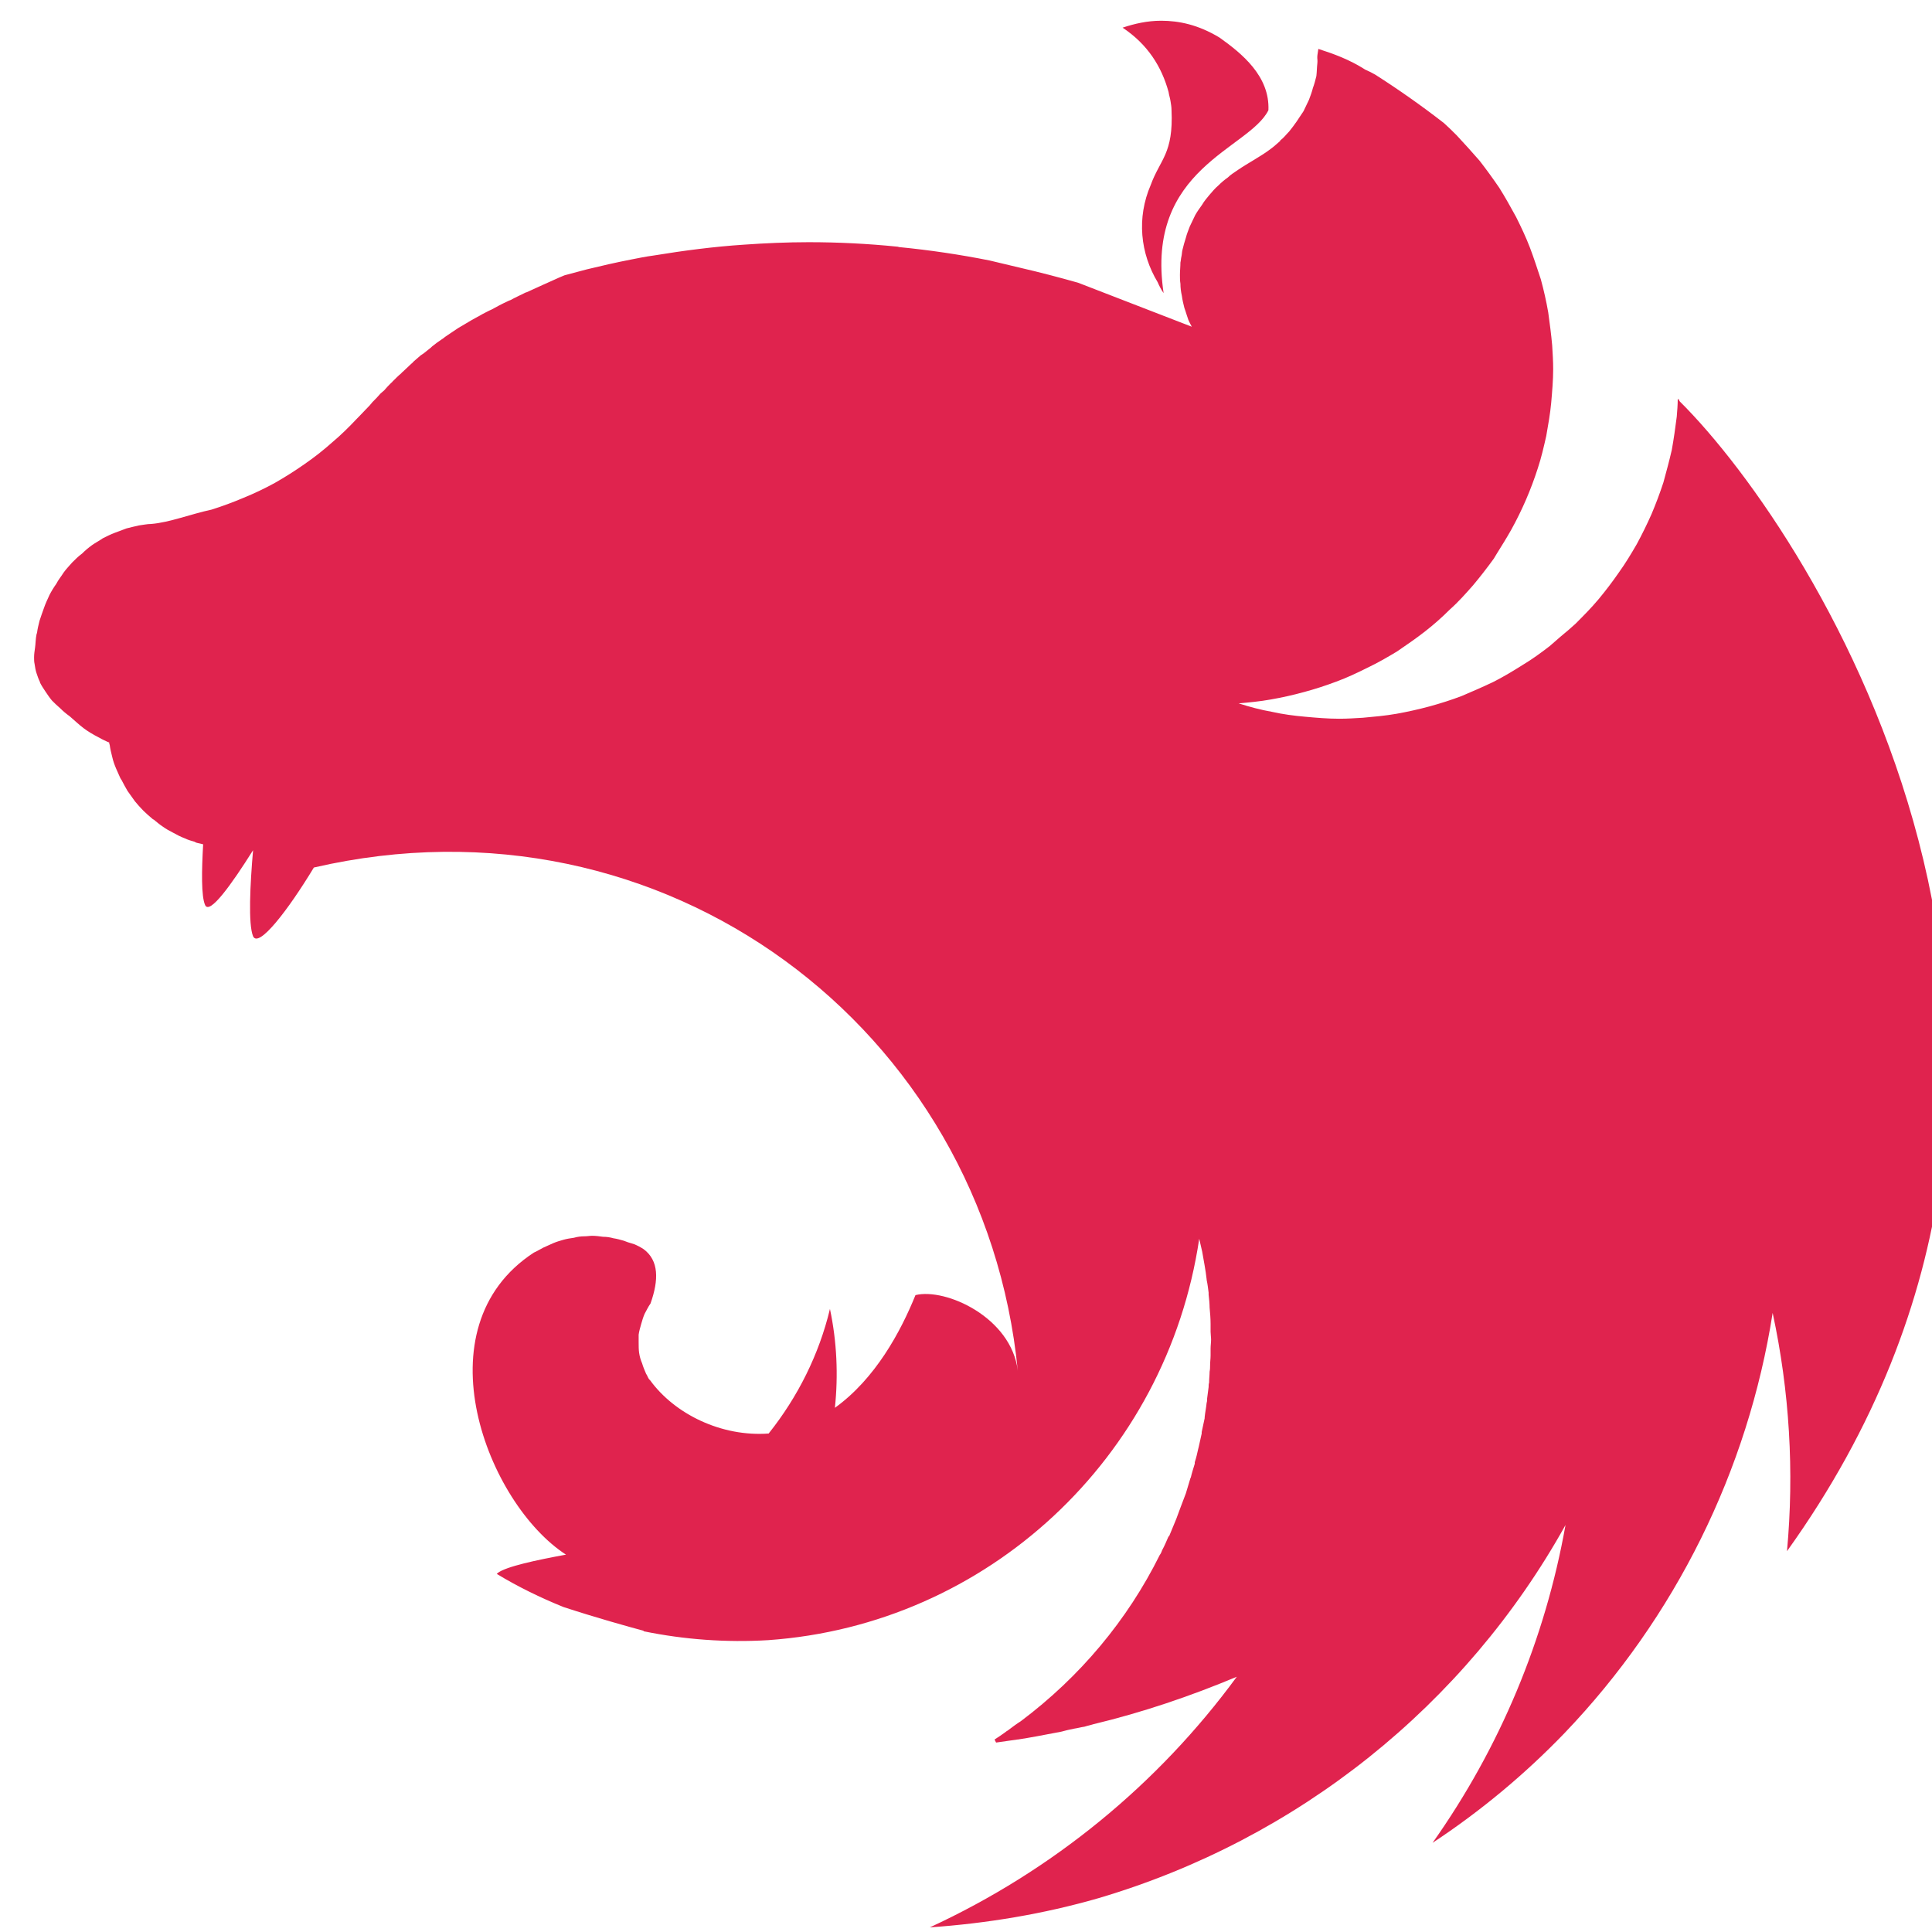
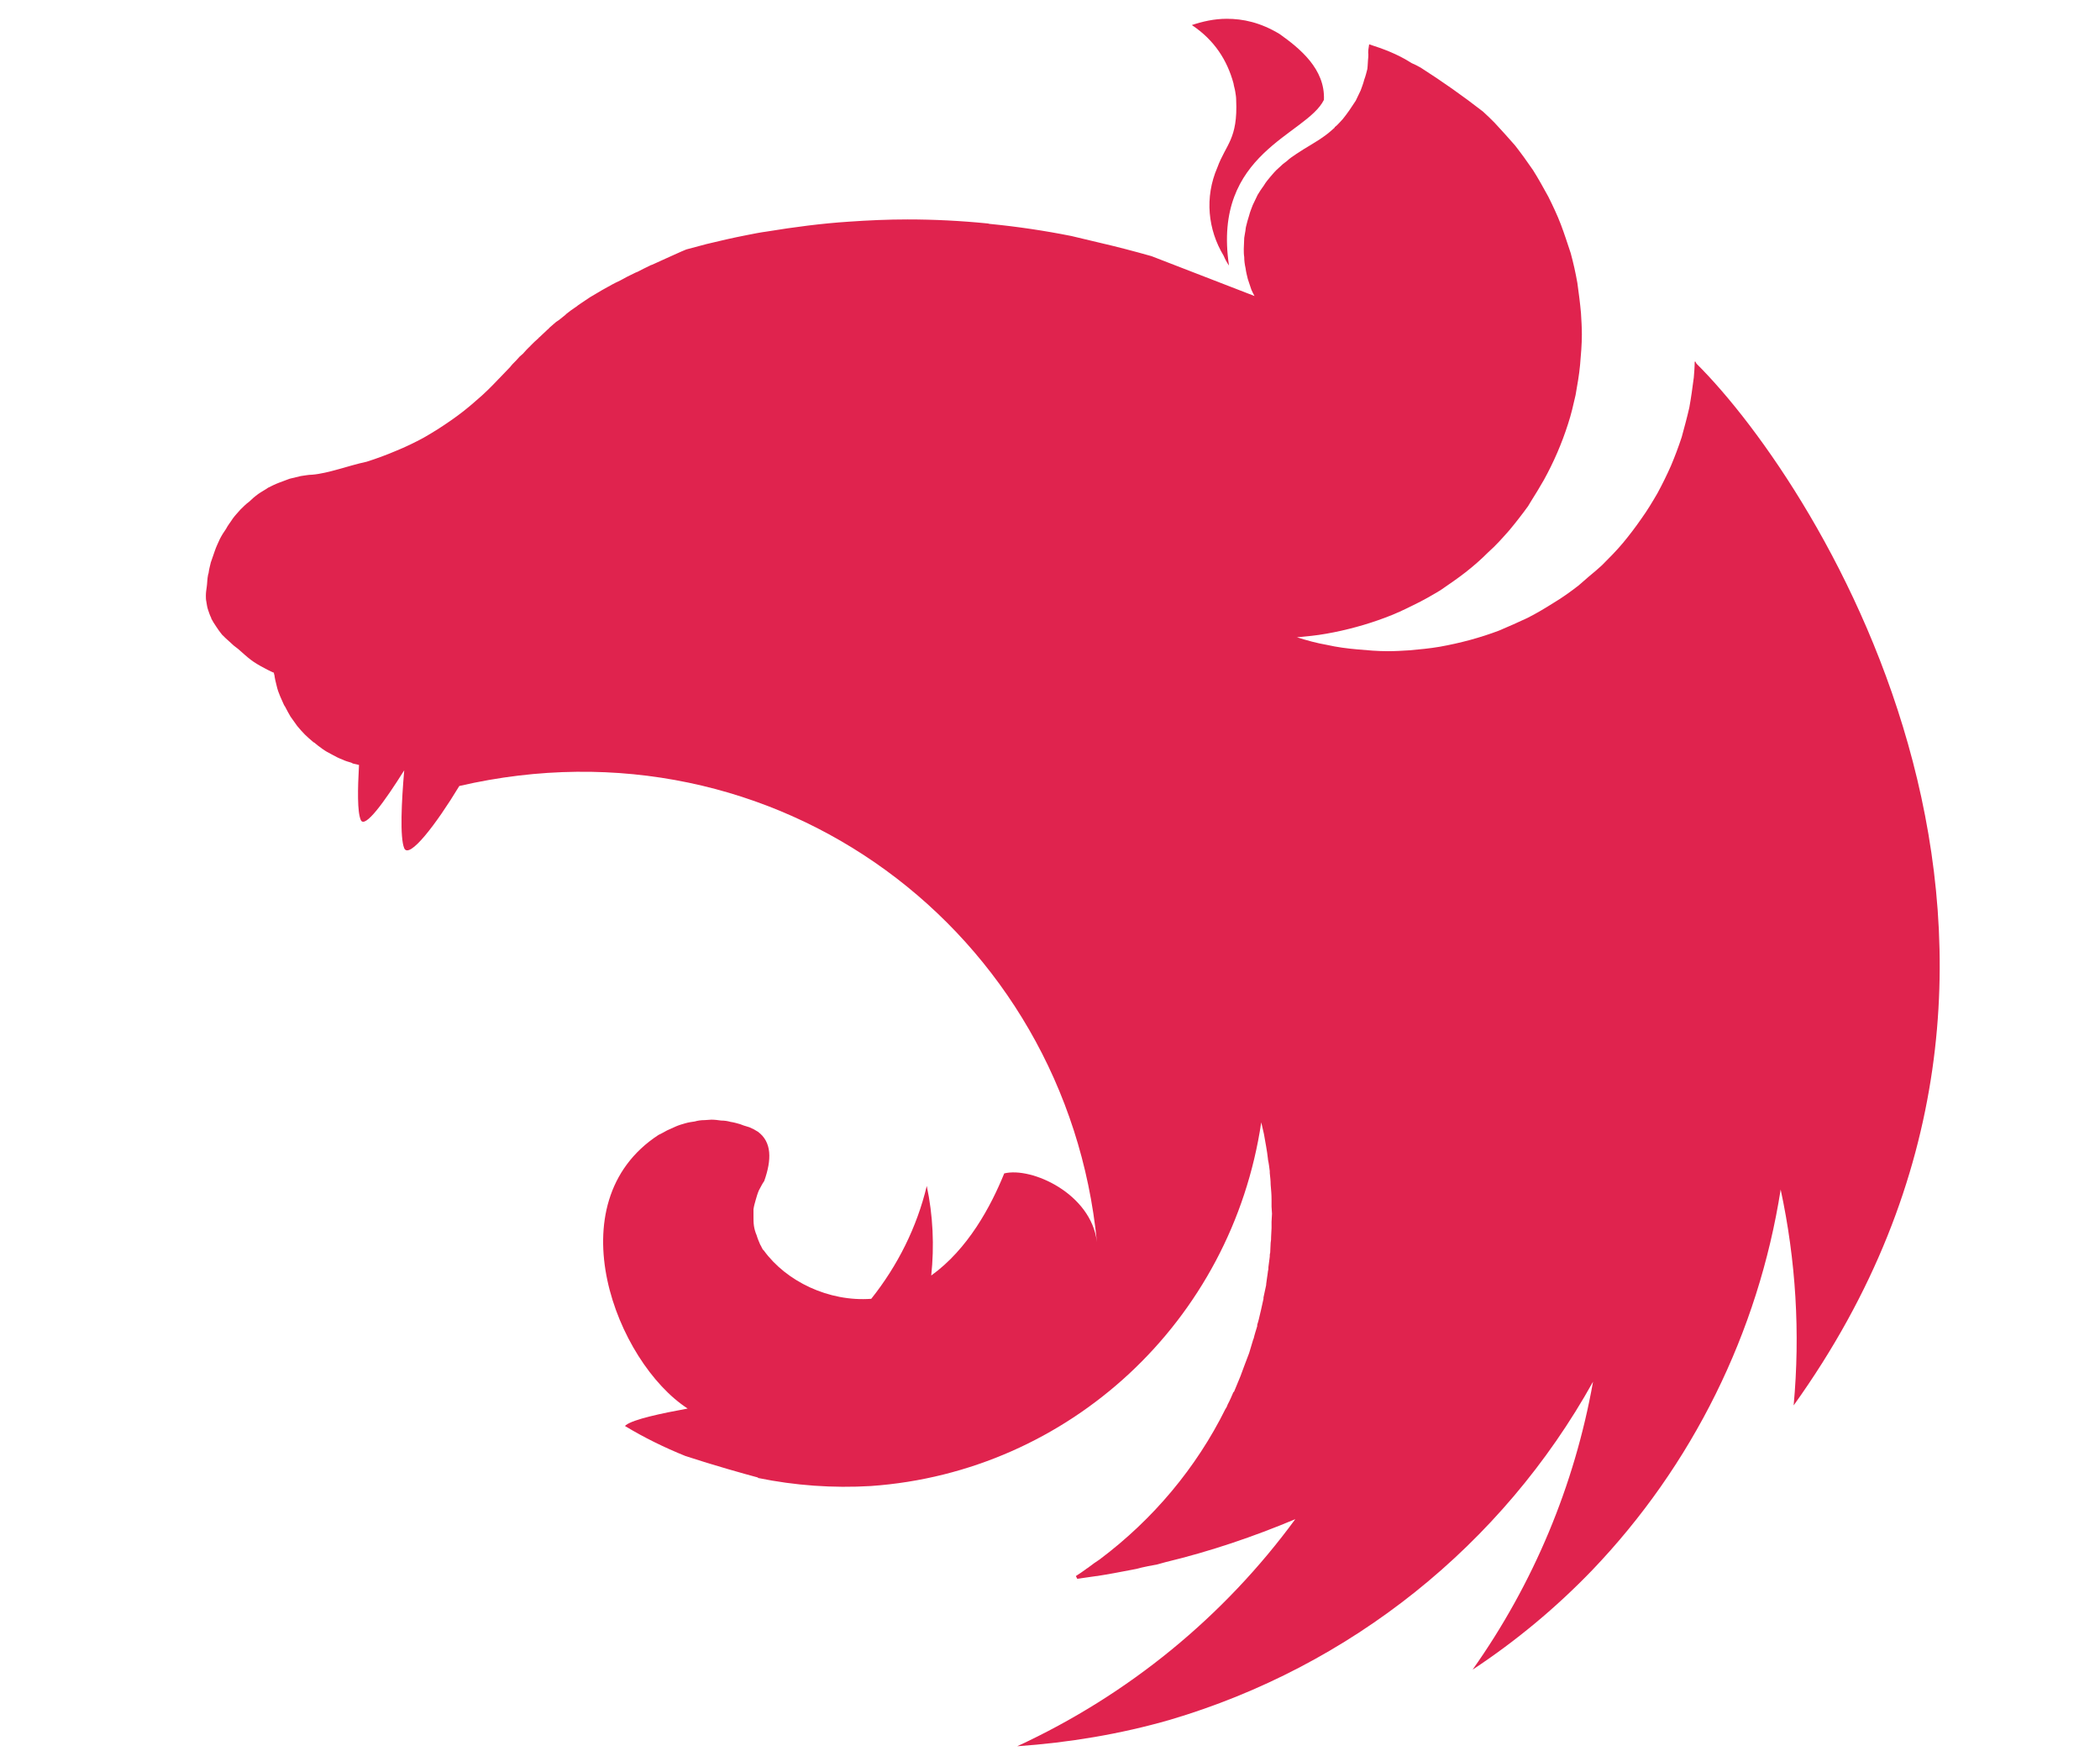
- <svg xmlns="http://www.w3.org/2000/svg" t="1513758984334" class="icon" style="" viewBox="0 0 1024 1024" version="1.1" p-id="699" width="200" height="200">
+ <svg xmlns="http://www.w3.org/2000/svg" t="1513758984334" class="icon" style="" viewBox="0 0 1024 1024" version="1.1" p-id="699" width="240" height="200">
  <defs>
    <style type="text/css" />
  </defs>
  <path d="M615.432 10.99c-7.336 0-14.147 1.571-20.433 3.67 13.358 8.906 20.693 20.697 24.359 34.059 0.264 1.835 0.789 3.145 1.054 4.98 0.26 1.571 0.521 3.141 0.521 4.716 1.05 23.053-6.026 25.938-11.002 39.56-7.6 17.556-5.505 36.419 3.666 51.615 0.785 1.835 1.835 3.93 3.145 5.769-9.956-66.291 45.325-76.243 55.545-96.944 0.785-18.077-14.147-30.129-25.938-38.514-11.266-6.811-21.487-8.91-30.918-8.91z m83.318 14.936c-1.05 6.026-0.264 4.451-0.521 7.596-0.264 2.095-0.264 4.716-0.525 6.811-0.525 2.099-1.05 4.195-1.835 6.29-0.521 2.095-1.31 4.191-2.095 6.29-1.05 2.095-1.835 3.926-2.885 6.026-0.785 1.046-1.31 2.095-2.095 3.141l-1.571 2.36c-1.31 1.835-2.62 3.666-3.93 5.24-1.575 1.571-2.885 3.405-4.716 4.716v0.26c-1.575 1.31-3.145 2.885-4.98 4.195-5.501 4.191-11.791 7.332-17.552 11.266-1.835 1.31-3.67 2.356-5.24 3.926-1.835 1.314-3.405 2.62-4.98 4.195-1.835 1.571-3.145 3.145-4.716 4.976-1.31 1.575-2.885 3.405-3.926 5.24-1.314 1.835-2.624 3.67-3.67 5.505-1.05 2.095-1.835 3.926-2.885 6.026-0.785 2.095-1.571 3.926-2.095 6.026a84.805 84.805 0 0 0-1.835 6.551c-0.26 1.046-0.26 2.356-0.521 3.405-0.264 1.046-0.264 2.095-0.525 3.145 0 2.095-0.264 4.451-0.264 6.547 0 1.575 0 3.145 0.264 4.72 0 2.095 0.26 4.191 0.785 6.547 0.264 2.099 0.785 4.195 1.31 6.29 0.785 2.095 1.31 4.191 2.095 6.29 0.525 1.306 1.31 2.616 1.835 3.666l-60.257-23.318c-10.22-2.885-20.177-5.505-30.397-7.861l-16.507-3.93a486.488 486.488 0 0 0-47.685-7.075c-0.521 0-0.785-0.26-1.31-0.26a468.459 468.459 0 0 0-46.9-2.36c-11.527 0-23.057 0.521-34.323 1.31-15.982 1.05-31.964 3.145-47.945 5.765-3.926 0.521-7.861 1.31-11.787 2.095-8.125 1.571-15.986 3.405-23.582 5.24l-11.791 3.145c-3.926 1.571-7.596 3.405-11.266 4.976l-8.646 3.93c-0.521 0.264-1.05 0.264-1.31 0.521-2.62 1.314-4.976 2.364-7.332 3.67-0.789 0.264-1.314 0.525-1.839 0.789-2.881 1.31-5.761 2.881-8.121 4.191-1.835 0.785-3.67 1.835-5.24 2.62-0.785 0.521-1.835 1.05-2.356 1.31-2.36 1.31-4.72 2.62-6.811 3.926-2.364 1.314-4.455 2.624-6.29 3.934-1.835 1.31-3.67 2.356-5.24 3.666-0.264 0.264-0.521 0.264-0.785 0.521-1.575 1.054-3.405 2.364-4.98 3.67l-0.521 0.525-3.93 3.145c-0.525 0.26-1.05 0.785-1.575 1.05-1.31 1.046-2.62 2.356-3.926 3.405-0.264 0.521-0.789 0.785-1.05 1.046-1.575 1.575-3.145 2.885-4.72 4.455-0.26 0-0.26 0.264-0.521 0.521-1.575 1.314-3.145 2.885-4.716 4.455-0.264 0.264-0.264 0.525-0.525 0.525-1.31 1.31-2.62 2.62-3.93 4.191-0.521 0.525-1.31 1.05-1.835 1.575-1.31 1.571-2.885 3.145-4.451 4.716-0.264 0.521-0.789 0.785-1.05 1.31-2.095 2.095-3.93 4.191-6.026 6.29l-0.785 0.785c-4.195 4.451-8.65 8.906-13.366 12.837a148.88 148.88 0 0 1-14.672 11.527 197.959 197.959 0 0 1-15.721 9.956 159.681 159.681 0 0 1-16.507 7.861 188.796 188.796 0 0 1-17.027 6.29c-11.006 2.356-22.272 6.811-31.968 7.596-2.095 0-4.451 0.525-6.547 0.785-2.36 0.525-4.455 1.05-6.551 1.575l-6.29 2.356c-2.095 0.789-4.191 1.835-6.29 2.885-1.831 1.31-3.926 2.356-5.761 3.666-1.835 1.31-3.67 2.885-5.24 4.455-1.835 1.31-3.666 3.145-5.24 4.716-1.571 1.835-3.145 3.405-4.455 5.24-1.306 2.095-2.881 3.93-3.926 6.026-1.31 1.835-2.62 3.93-3.67 6.026-1.05 2.36-2.095 4.455-2.885 6.811a201.885 201.885 0 0 0-2.356 6.811c-0.521 2.099-1.05 4.195-1.31 6.29 0 0.264-0.26 0.525-0.26 0.789-0.525 2.356-0.525 5.501-0.789 7.071-0.26 1.835-0.521 3.405-0.521 5.24 0 1.05 0 2.36 0.26 3.405 0.264 1.835 0.521 3.405 1.05 4.98 0.521 1.571 1.05 3.145 1.835 4.716v0.264c0.785 1.571 1.831 3.141 2.881 4.716 1.05 1.571 2.095 3.141 3.405 4.716 1.31 1.31 2.885 2.885 4.455 4.191 1.571 1.571 3.145 2.885 4.976 4.191 6.29 5.505 7.861 7.336 15.986 11.531 1.31 0.785 2.62 1.31 4.191 2.095 0.26 0 0.521 0.26 0.785 0.26 0 0.525 0 0.789 0.264 1.31 0.26 2.099 0.785 4.195 1.31 6.29 0.521 2.356 1.31 4.455 2.095 6.29 0.785 1.571 1.31 3.141 2.095 4.716 0.26 0.521 0.521 1.046 0.785 1.306 1.05 2.099 2.095 3.93 3.145 5.769l3.926 5.501c1.314 1.571 2.885 3.405 4.459 4.976 1.571 1.571 3.141 2.885 4.976 4.455 0 0 0.264 0.26 0.521 0.26 1.575 1.31 3.145 2.62 4.72 3.67 1.835 1.31 3.666 2.356 5.765 3.405 1.831 1.05 3.926 2.095 6.026 2.885 1.571 0.781 3.405 1.306 5.24 1.831 0.26 0.264 0.521 0.264 1.046 0.521 1.05 0.264 2.36 0.525 3.405 0.789-0.785 14.147-1.046 27.512 1.05 32.228 2.36 5.24 13.886-10.745 25.413-29.087-1.571 18.081-2.62 39.303 0 45.593 2.885 6.551 18.606-13.886 32.228-36.419 185.763-42.969 355.28 85.414 373.097 266.722-3.405-28.298-38.254-44.015-54.235-40.089-7.861 19.387-21.222 44.279-42.709 59.736 1.835-17.292 1.05-35.109-2.62-52.404-5.765 24.107-17.027 46.635-32.488 66.026-24.892 1.835-49.78-10.216-62.881-28.294-1.05-0.785-1.31-2.36-2.095-3.405-0.785-1.835-1.571-3.67-2.095-5.505a21.751 21.751 0 0 1-1.575-5.501c-0.26-1.835-0.26-3.666-0.26-5.765v-3.926c0.26-1.835 0.785-3.67 1.31-5.505 0.521-1.835 1.05-3.666 1.835-5.501 1.046-1.835 1.831-3.67 3.141-5.501 4.455-12.58 4.455-22.797-3.666-28.822a29.844 29.844 0 0 0-4.98-2.62c-1.046-0.264-2.356-0.785-3.405-1.05-0.785-0.26-1.31-0.521-2.095-0.785-1.835-0.521-3.67-1.05-5.501-1.31a19.964 19.964 0 0 0-5.505-0.785c-1.831-0.264-3.926-0.521-5.761-0.521-1.31 0-2.62 0.26-3.93 0.26-2.095 0-3.93 0.26-5.765 0.785-1.835 0.26-3.666 0.521-5.501 1.05-1.835 0.521-3.67 1.046-5.501 1.831-1.835 0.789-3.405 1.575-5.24 2.36-1.575 0.785-3.145 1.835-4.98 2.62-61.046 39.824-24.628 133.094 17.027 160.086-15.717 2.885-31.699 6.29-36.154 9.696l-0.521 0.521c11.266 6.811 23.053 12.58 35.369 17.556 16.767 5.501 34.584 10.477 42.444 12.576v0.26a253.48 253.48 0 0 0 66.026 4.716c116.067-8.121 211.176-96.419 228.468-212.743 0.521 2.356 1.05 4.451 1.571 6.811 0.785 4.716 1.835 9.696 2.36 14.672v0.26c0.521 2.36 0.785 4.716 1.05 6.811v1.05c0.26 2.36 0.521 4.716 0.521 6.811 0.264 2.885 0.521 5.769 0.521 8.65v4.191c0 1.31 0.264 2.885 0.264 4.191 0 1.575-0.26 3.145-0.26 4.716v3.67c0 1.835-0.264 3.405-0.264 5.24 0 1.05 0 2.095-0.26 3.405 0 1.835-0.264 3.67-0.264 5.765-0.26 0.785-0.26 1.571-0.26 2.356-0.264 2.099-0.521 3.93-0.785 6.026 0 0.789 0 1.575-0.264 2.36-0.26 2.62-0.785 4.98-1.046 7.6v0.525c-0.525 2.356-1.05 4.976-1.575 7.332v0.789l-1.571 7.075c0 0.26-0.264 0.785-0.264 1.046-0.521 2.36-1.046 4.716-1.831 7.075v0.785c-0.789 2.62-1.575 4.98-2.099 7.336-0.26 0.264-0.26 0.521-0.26 0.521l-2.36 7.865c-1.046 2.62-1.831 4.976-2.881 7.596-1.05 2.62-1.835 5.24-2.885 7.6-1.046 2.62-2.095 4.976-3.141 7.596h-0.264c-1.046 2.36-2.095 4.98-3.405 7.336-0.26 0.789-0.521 1.31-0.785 1.835-0.264 0.264-0.264 0.521-0.521 0.785-17.031 34.323-42.188 64.452-73.627 88.034-2.095 1.31-4.191 2.885-6.29 4.455-0.521 0.521-1.306 0.785-1.831 1.31-1.835 1.31-3.67 2.62-5.765 3.926l0.785 1.575h0.264l11.006-1.571h0.26c6.811-1.05 13.622-2.36 20.437-3.67 1.835-0.26 3.926-0.785 5.765-1.31 1.31-0.26 2.356-0.521 3.666-0.785 1.835-0.26 3.67-0.785 5.505-1.046 1.571-0.525 3.141-0.789 4.716-1.31 26.202-6.29 51.615-14.936 75.982-25.153-41.659 56.852-97.465 102.705-162.706 132.838 30.129-2.099 60.257-7.075 89.344-15.461 105.59-31.178 194.409-102.181 247.595-197.815a418.246 418.246 0 0 1-70.478 168.471 412.453 412.453 0 0 0 69.953-58.166c58.695-61.311 97.209-139.124 110.31-222.703a417.224 417.224 0 0 1 7.596 126.287c189.169-263.841 15.721-537.386-56.852-609.422-0.264-0.521-0.529-0.785-0.529-1.31-0.26 0.264-0.26 0.264-0.26 0.525 0-0.264 0-0.264-0.264-0.521 0 3.141-0.26 6.286-0.521 9.427-0.785 6.03-1.575 11.791-2.62 17.556-1.31 5.765-2.885 11.527-4.455 17.292a217.899 217.899 0 0 1-6.29 16.767 224.962 224.962 0 0 1-7.857 15.986c-2.885 4.976-6.026 10.216-9.435 14.932a200.275 200.275 0 0 1-10.737 14.151c-3.934 4.716-8.125 8.906-12.316 13.101a168.984 168.984 0 0 1-7.6 6.547c-2.095 1.835-3.926 3.405-6.026 5.24-4.716 3.67-9.431 7.075-14.672 10.216-4.98 3.145-10.216 6.29-15.457 8.91-5.505 2.62-11.006 4.98-16.507 7.336-5.505 2.095-11.266 3.93-17.031 5.505a211.02 211.02 0 0 1-17.556 3.926c-6.026 1.05-12.051 1.575-17.817 2.099-4.191 0.26-8.382 0.521-12.576 0.521-6.026 0-12.051-0.521-17.813-1.046-6.03-0.525-12.055-1.31-17.817-2.62-6.026-1.05-11.791-2.62-17.556-4.455h-0.26c5.761-0.521 11.527-1.05 17.292-2.095a189.898 189.898 0 0 0 17.552-3.93 184.449 184.449 0 0 0 17.031-5.501c5.765-2.099 11.266-4.72 16.507-7.34 5.501-2.62 10.481-5.501 15.721-8.646 4.976-3.405 9.956-6.811 14.672-10.477a143.259 143.259 0 0 0 13.362-11.791c4.455-3.93 8.386-8.386 12.316-12.841a258.701 258.701 0 0 0 11.002-14.147c0.525-0.785 1.05-1.835 1.575-2.62 2.62-4.191 5.24-8.386 7.596-12.576a180.627 180.627 0 0 0 7.861-15.986 183.616 183.616 0 0 0 6.29-16.763c1.831-5.505 3.141-11.266 4.451-17.031 1.05-6.026 2.095-11.791 2.62-17.556 0.521-6.026 1.05-12.051 1.05-17.813 0-4.195-0.264-8.386-0.521-12.58-0.525-6.026-1.314-11.787-2.099-17.552a189.914 189.914 0 0 0-3.926-17.552c-1.839-5.505-3.67-11.266-5.769-16.771-2.095-5.501-4.716-11.002-7.332-16.242-2.885-5.24-5.769-10.481-8.91-15.461-3.405-4.976-6.811-9.696-10.481-14.407-3.926-4.455-7.861-8.91-12.051-13.366a163.876 163.876 0 0 0-6.811-6.551 482.405 482.405 0 0 0-36.419-25.673c-1.835-1.05-3.405-1.835-5.24-2.62-8.646-5.505-16.771-8.386-24.892-11.006z" fill="#E0234E" p-id="700" />
  <style class="darkreader darkreader--fallback">
        html,
        body,
        body :not(iframe) {
            background-color: #181a1b !important;
            border-color: #776e62 !important;
            color: #e8e6e3 !important;
        }
    </style>
</svg>
